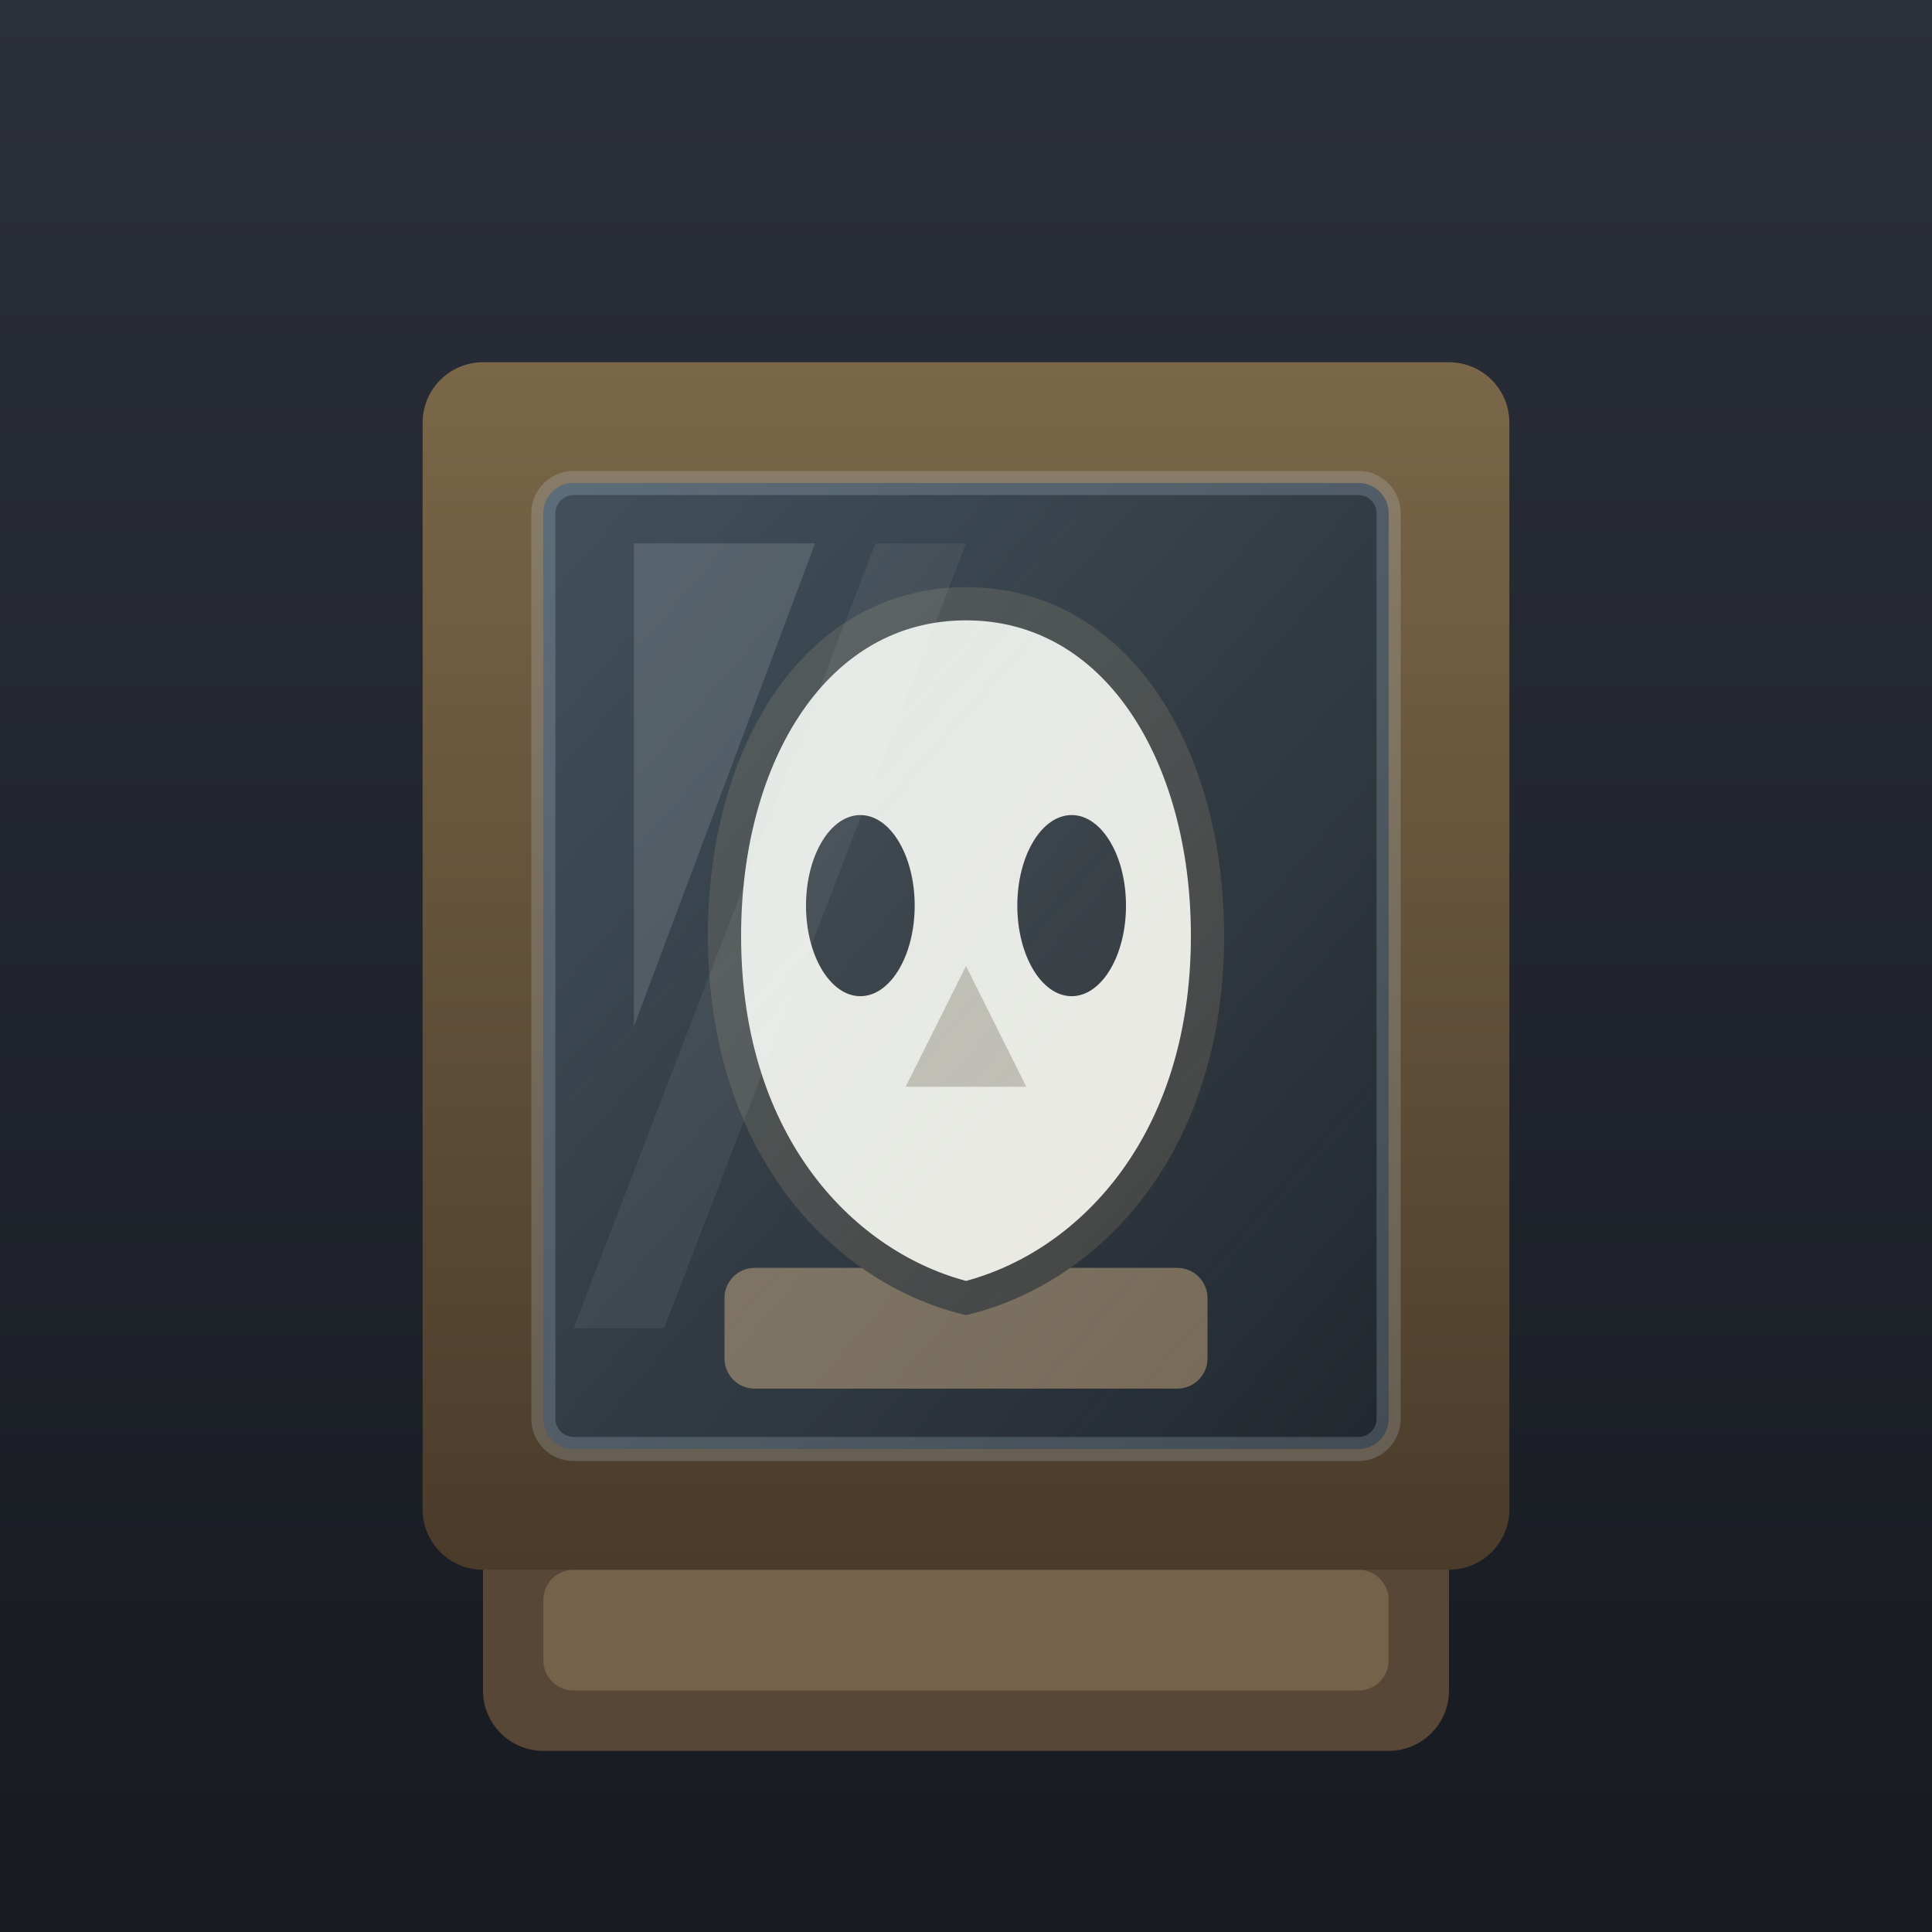
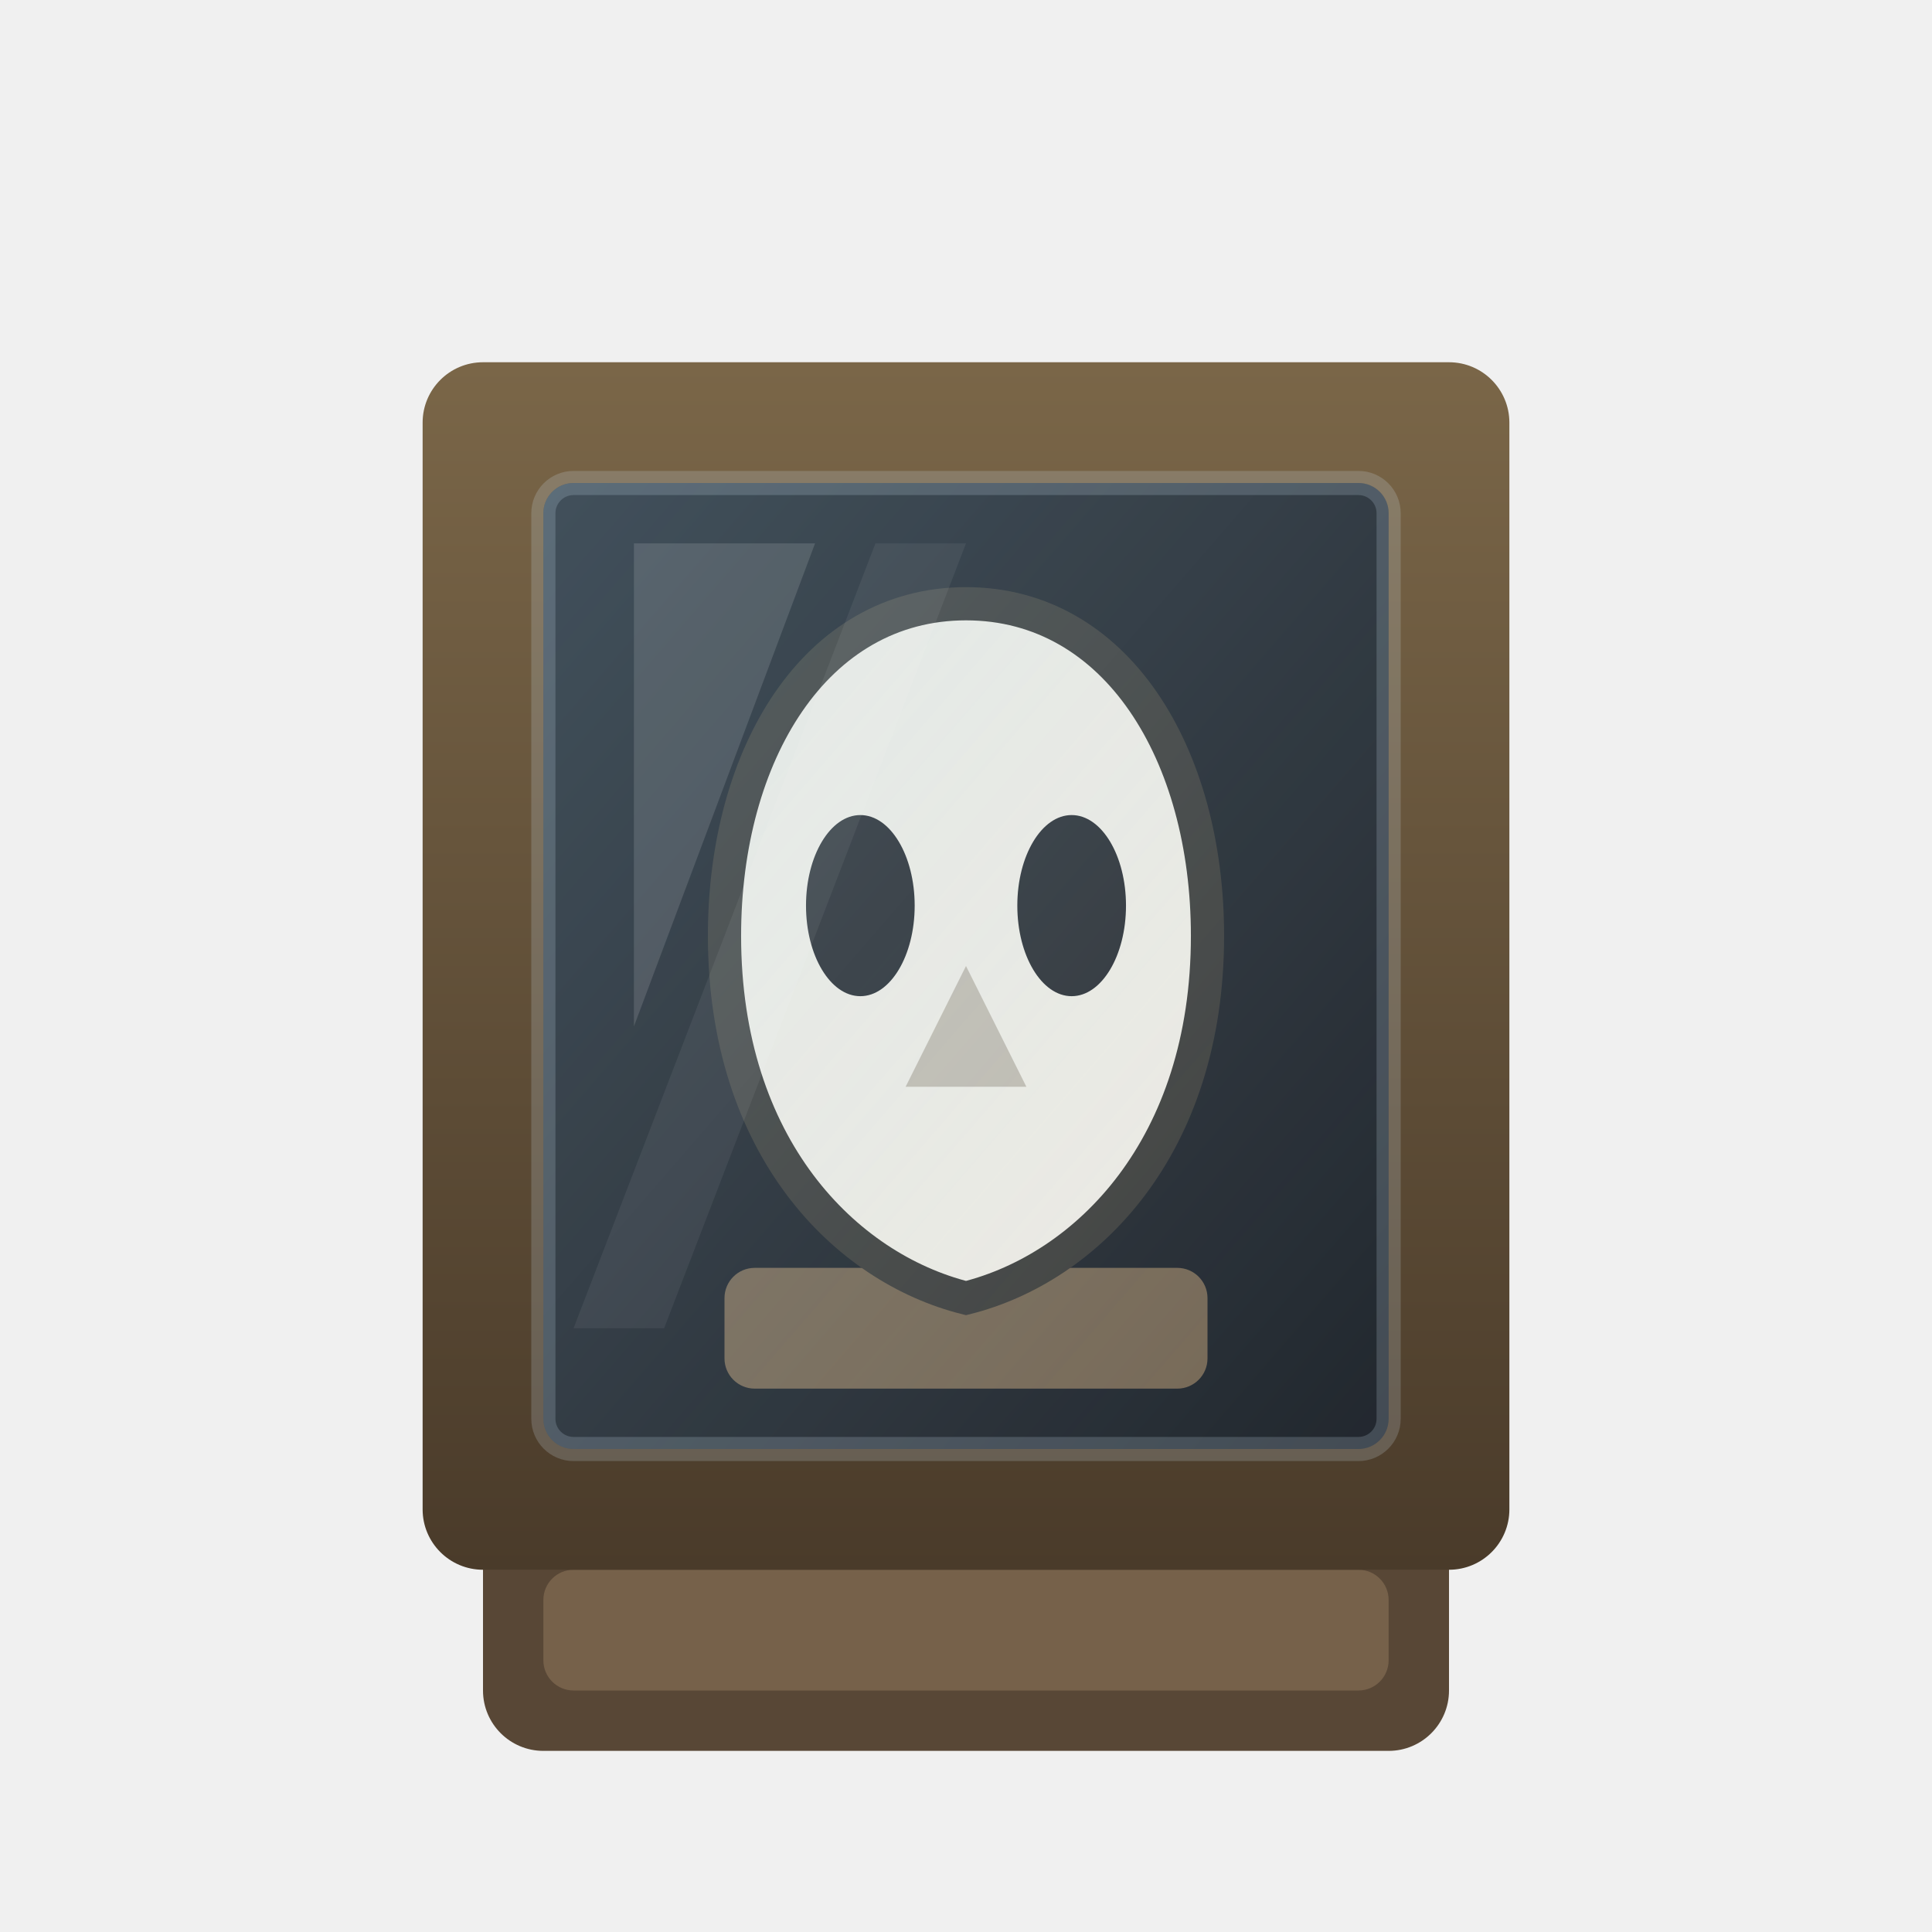
<svg xmlns="http://www.w3.org/2000/svg" viewBox="0 0 64 64">
  <defs>
    <linearGradient id="bg" x1="0" y1="0" x2="0" y2="1">
      <stop offset="0" stop-color="#2b2f3a" />
      <stop offset="1" stop-color="#171a20" />
    </linearGradient>
    <linearGradient id="frame" x1="0" y1="0" x2="0" y2="1">
      <stop offset="0" stop-color="#7a6648" />
      <stop offset="1" stop-color="#4a3b2a" />
    </linearGradient>
    <linearGradient id="glass" x1="0" y1="0" x2="1" y2="1">
      <stop offset="0" stop-color="#bfe9ff" stop-opacity="0.28" />
      <stop offset="1" stop-color="#e8f8ff" stop-opacity="0.08" />
    </linearGradient>
  </defs>
-   <rect width="64" height="64" fill="url(#bg)" />
  <rect x="16" y="50" width="32" height="8" rx="2" fill="#584736" />
  <rect x="18" y="52" width="28" height="4" rx="1" fill="#76614a" />
  <rect x="14" y="12" width="36" height="40" rx="2" fill="url(#frame)" />
  <rect x="18" y="16" width="28" height="32" rx="1" fill="#10151c" />
  <rect x="24" y="42" width="16" height="4" rx="1" fill="#6b5a45" />
  <path d="M32 20 C27 20,24 25,24 31 C24 38,28 42,32 43 C36 42,40 38,40 31 C40 25,37 20,32 20Z" fill="#ece8df" stroke="#2e2d2a" stroke-width="1.1" />
  <ellipse cx="28.5" cy="30" rx="1.8" ry="3" fill="#1a1d22" />
  <ellipse cx="35.5" cy="30" rx="1.8" ry="3" fill="#1a1d22" />
  <path d="M32 32 L30 36 L34 36 Z" fill="#bcb5a8" />
  <rect x="18" y="16" width="28" height="32" rx="1" fill="url(#glass)" stroke="#d8f3ff" stroke-opacity="0.18" stroke-width="0.8" />
  <path d="M21 18 L27 18 L21 34 Z" fill="#ffffff" fill-opacity="0.13" />
  <path d="M29 18 L32 18 L22 44 L19 44 Z" fill="#ffffff" fill-opacity="0.06" />
</svg>
